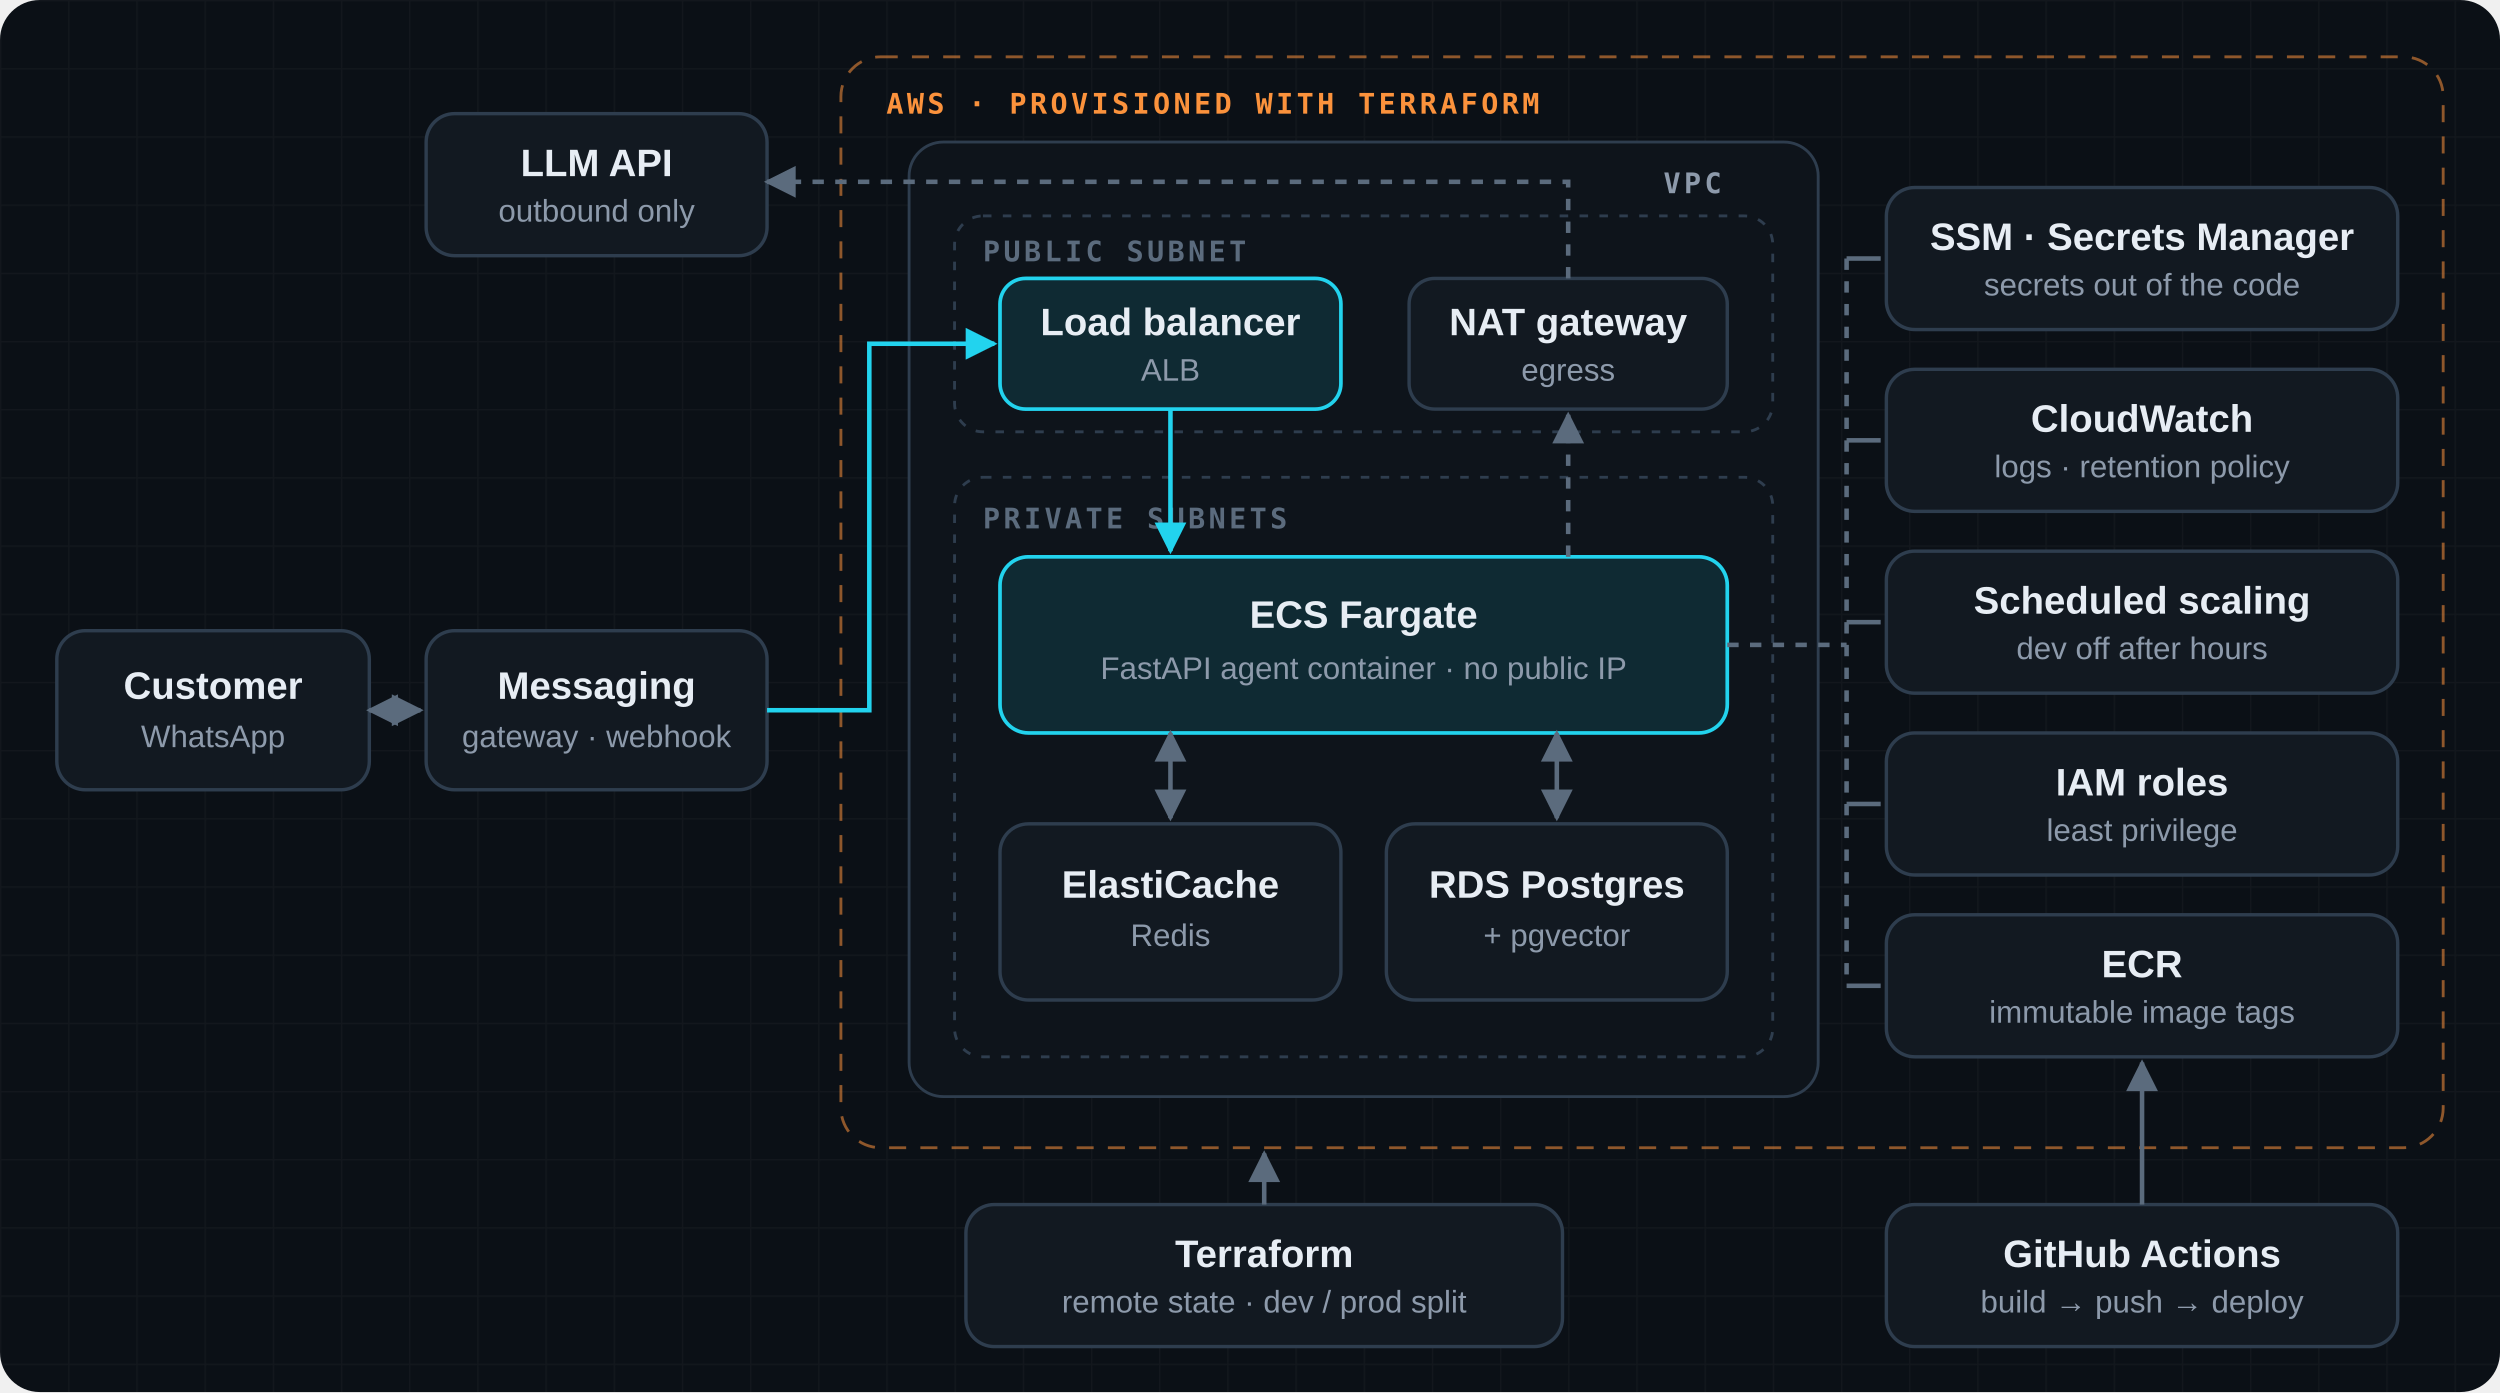
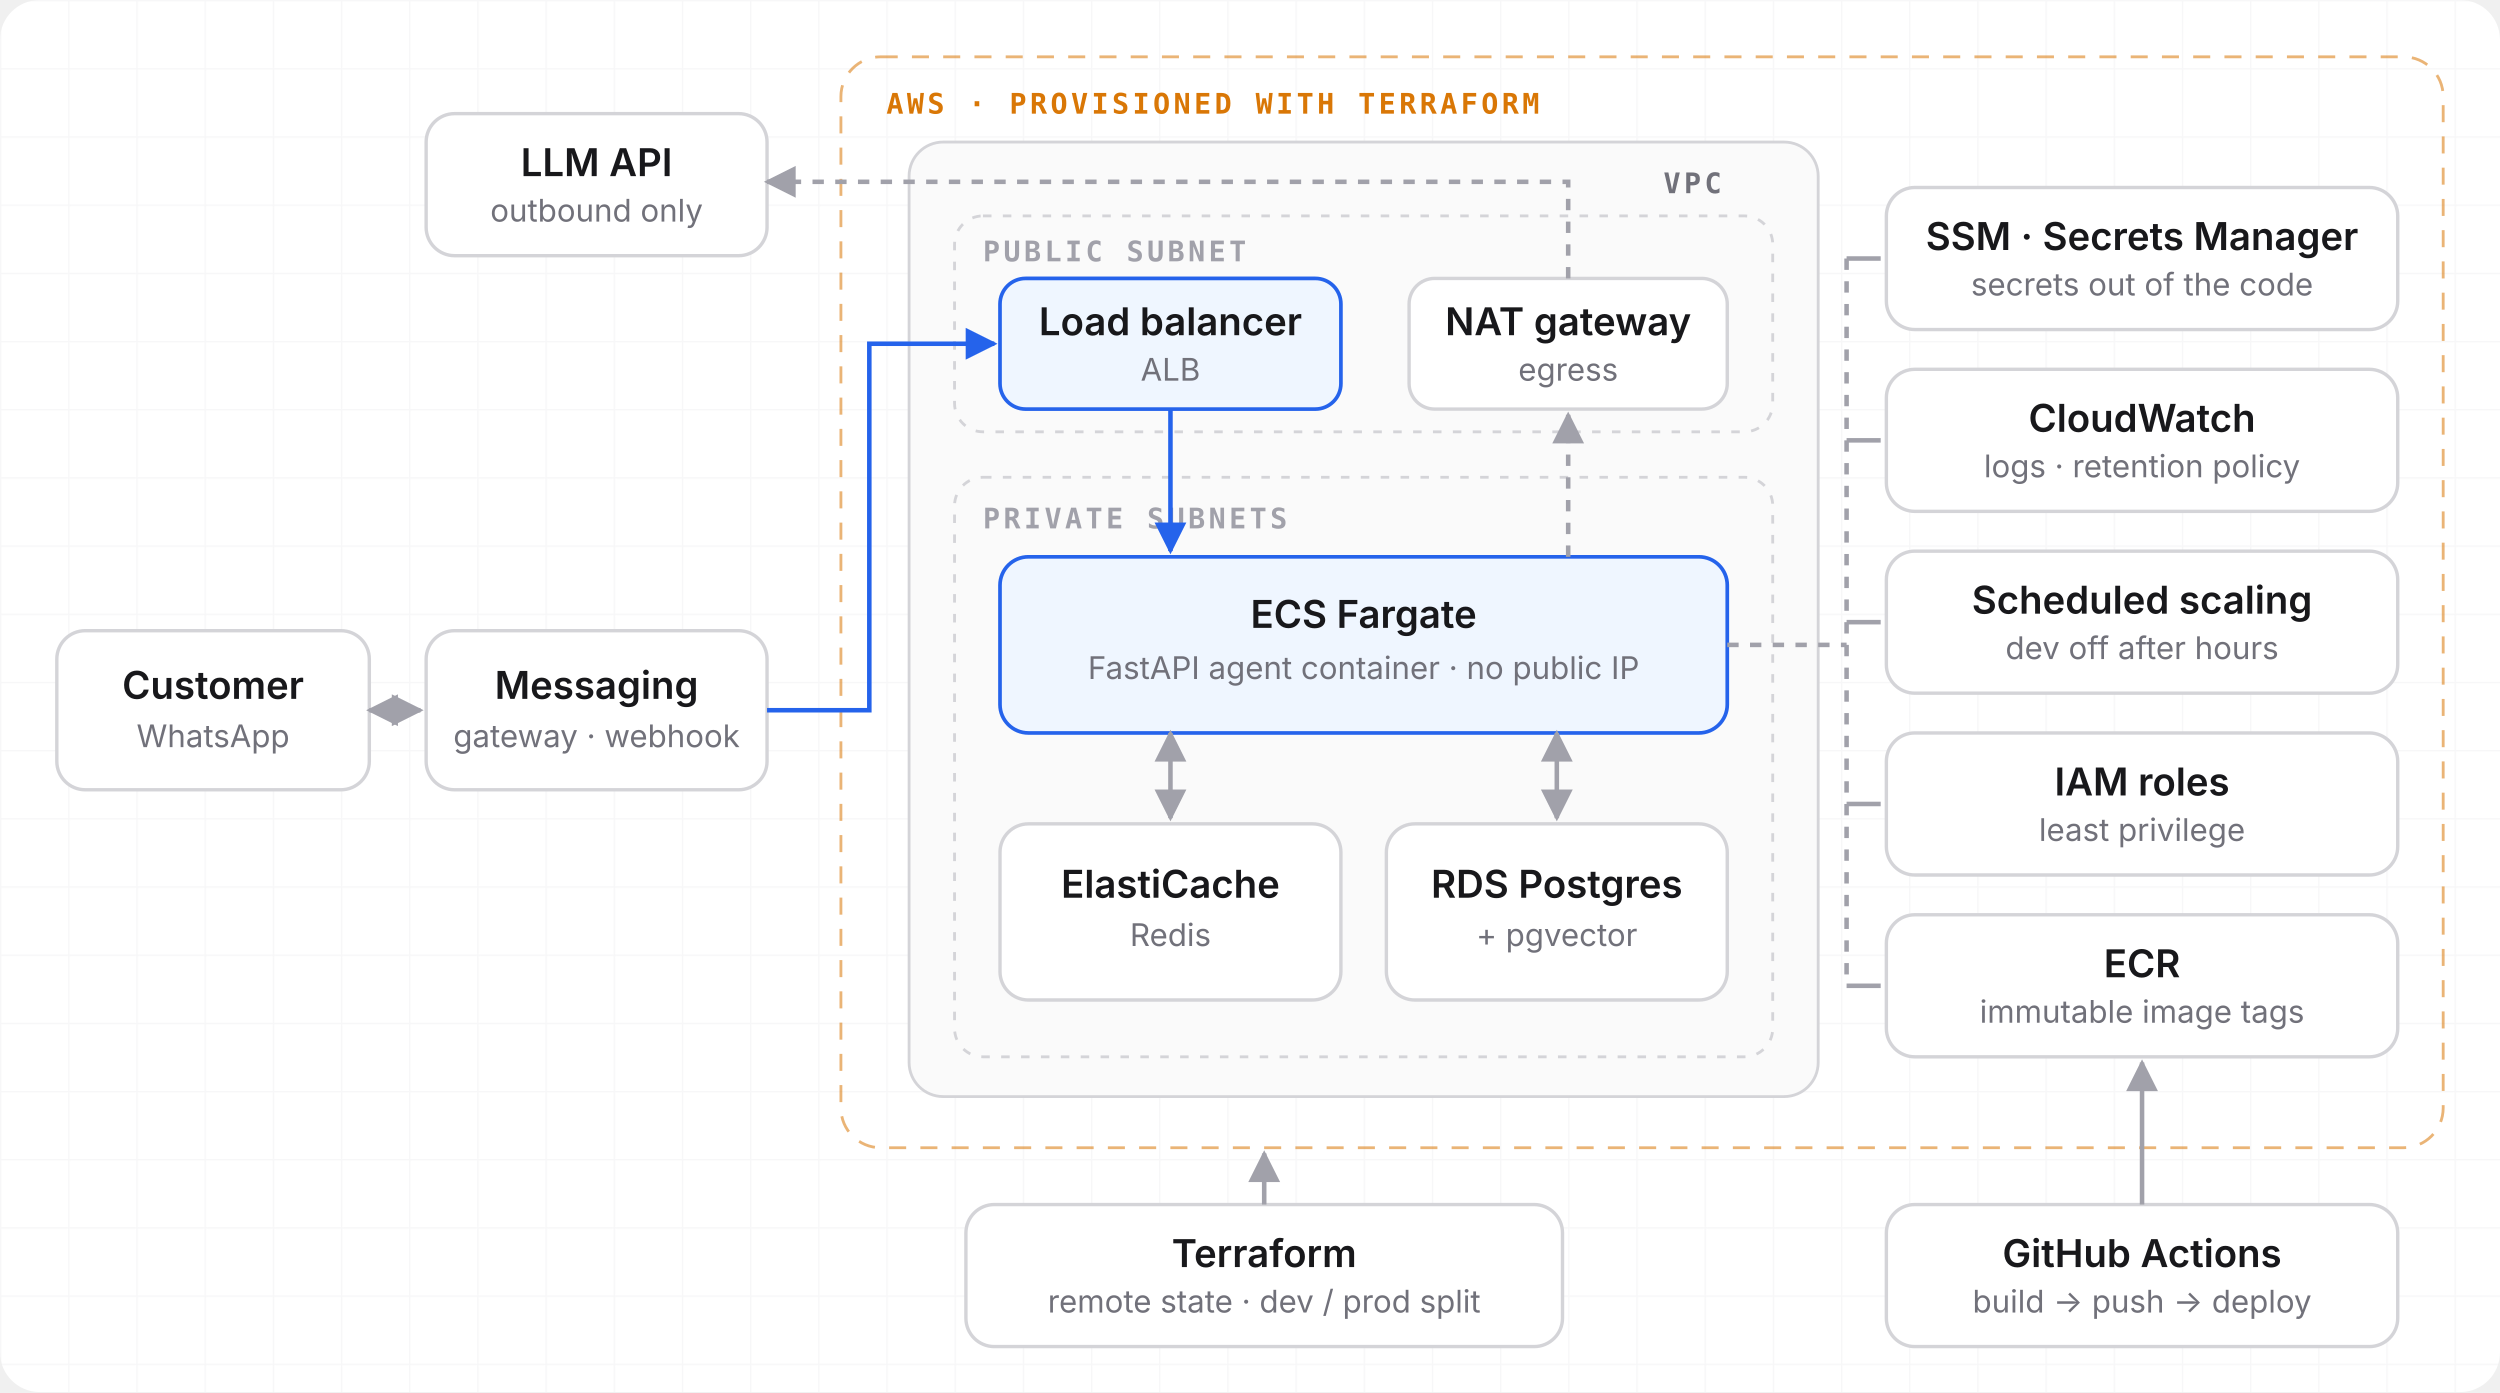
<svg xmlns="http://www.w3.org/2000/svg" viewBox="0 0 880 490" role="img" aria-labelledby="t d">
  <defs>
    <marker id="a" viewBox="0 0 10 10" refX="9" refY="5" markerWidth="7" markerHeight="7" orient="auto-start-reverse">
-       <path d="M0 0L10 5L0 10z" fill="#5b6b7d" />
+       <path d="M0 0L10 5L0 10z" fill="#a1a1aa" />
    </marker>
    <marker id="ac" viewBox="0 0 10 10" refX="9" refY="5" markerWidth="7" markerHeight="7" orient="auto-start-reverse">
-       <path d="M0 0L10 5L0 10z" fill="#22d3ee" />
+       <path d="M0 0L10 5L0 10z" fill="#2563eb" />
    </marker>
    <pattern id="g" width="24" height="24" patternUnits="userSpaceOnUse">
-       <path d="M24 0H0V24" fill="none" stroke="#ffffff" stroke-opacity=".035" />
+       <path d="M24 0H0V24" fill="none" stroke="#0f172a" stroke-opacity=".035" />
    </pattern>
    <style>
-       text{font-family:'Segoe UI',system-ui,Arial,sans-serif;fill:#e7edf4}
+       text{font-family:Inter,'Segoe UI',system-ui,Arial,sans-serif;fill:#18181b}
      .t{font-size:13.5px;font-weight:600}
-       .s{font-size:11px;fill:#8d9aab}
+       .s{font-size:11px;fill:#71717a}
      .m{font-family:Consolas,'JetBrains Mono',monospace;font-size:10px;letter-spacing:.12em;font-weight:600}
-       .n{fill:#121921;stroke:#2e3d4e;stroke-width:1.2}
-       .hi{fill:#0f2a33;stroke:#22d3ee;stroke-width:1.3}
-       .ln{stroke:#5b6b7d;stroke-width:1.6;fill:none}
+       .n{fill:#ffffff;stroke:#d4d4d8;stroke-width:1.2}
+       .hi{fill:#eff6ff;stroke:#2563eb;stroke-width:1.3}
+       .ln{stroke:#a1a1aa;stroke-width:1.6;fill:none}
    </style>
  </defs>
-   <rect width="880" height="490" rx="14" fill="#0b1016" />
+   <rect width="880" height="490" rx="14" fill="#ffffff" />
  <rect width="880" height="490" rx="14" fill="url(#g)" />
  <rect class="n" x="20" y="222" width="110" height="56" rx="10" />
  <text class="t" x="75" y="246" text-anchor="middle">Customer</text>
  <text class="s" x="75" y="263" text-anchor="middle">WhatsApp</text>
  <rect class="n" x="150" y="222" width="120" height="56" rx="10" />
  <text class="t" x="210" y="246" text-anchor="middle">Messaging</text>
  <text class="s" x="210" y="263" text-anchor="middle">gateway · webhook</text>
  <rect class="n" x="150" y="40" width="120" height="50" rx="10" />
  <text class="t" x="210" y="62" text-anchor="middle">LLM API</text>
  <text class="s" x="210" y="78" text-anchor="middle">outbound only</text>
  <path class="ln" d="M130 250H148" marker-start="url(#a)" marker-end="url(#a)" />
-   <rect x="296" y="20" width="564" height="384" rx="14" fill="none" stroke="#fb923c" stroke-opacity=".55" stroke-dasharray="6 5" />
-   <text class="m" x="312" y="40" style="fill:#fb923c">AWS · PROVISIONED WITH TERRAFORM</text>
-   <rect x="320" y="50" width="320" height="336" rx="12" fill="#0e141b" stroke="#2e3d4e" />
-   <text class="m" x="606" y="68" text-anchor="end" style="fill:#8d9aab">VPC</text>
-   <rect x="336" y="76" width="288" height="76" rx="10" fill="none" stroke="#2e3d4e" stroke-dasharray="3 4" />
-   <text class="m" x="346" y="92" style="fill:#5b6b7d">PUBLIC SUBNET</text>
+   <rect x="296" y="20" width="564" height="384" rx="14" fill="none" stroke="#d97706" stroke-opacity=".55" stroke-dasharray="6 5" />
+   <text class="m" x="312" y="40" style="fill:#d97706">AWS · PROVISIONED WITH TERRAFORM</text>
+   <rect x="320" y="50" width="320" height="336" rx="12" fill="#fafafa" stroke="#d4d4d8" />
+   <text class="m" x="606" y="68" text-anchor="end" style="fill:#71717a">VPC</text>
+   <rect x="336" y="76" width="288" height="76" rx="10" fill="none" stroke="#d4d4d8" stroke-dasharray="3 4" />
+   <text class="m" x="346" y="92" style="fill:#a1a1aa">PUBLIC SUBNET</text>
  <rect class="hi" x="352" y="98" width="120" height="46" rx="9" />
  <text class="t" x="412" y="118" text-anchor="middle">Load balancer</text>
  <text class="s" x="412" y="134" text-anchor="middle">ALB</text>
  <rect class="n" x="496" y="98" width="112" height="46" rx="9" />
  <text class="t" x="552" y="118" text-anchor="middle">NAT gateway</text>
  <text class="s" x="552" y="134" text-anchor="middle">egress</text>
-   <rect x="336" y="168" width="288" height="204" rx="10" fill="none" stroke="#2e3d4e" stroke-dasharray="3 4" />
-   <text class="m" x="346" y="186" style="fill:#5b6b7d">PRIVATE SUBNETS</text>
+   <rect x="336" y="168" width="288" height="204" rx="10" fill="none" stroke="#d4d4d8" stroke-dasharray="3 4" />
+   <text class="m" x="346" y="186" style="fill:#a1a1aa">PRIVATE SUBNETS</text>
  <rect class="hi" x="352" y="196" width="256" height="62" rx="10" />
  <text class="t" x="480" y="221" text-anchor="middle">ECS Fargate</text>
  <text class="s" x="480" y="239" text-anchor="middle">FastAPI agent container · no public IP</text>
  <rect class="n" x="352" y="290" width="120" height="62" rx="10" />
  <text class="t" x="412" y="316" text-anchor="middle">ElastiCache</text>
  <text class="s" x="412" y="333" text-anchor="middle">Redis</text>
  <rect class="n" x="488" y="290" width="120" height="62" rx="10" />
  <text class="t" x="548" y="316" text-anchor="middle">RDS Postgres</text>
  <text class="s" x="548" y="333" text-anchor="middle">+ pgvector</text>
-   <path d="M270 250H306V121H350" stroke="#22d3ee" stroke-width="1.6" fill="none" marker-end="url(#ac)" />
-   <path d="M412 144V194" stroke="#22d3ee" stroke-width="1.6" marker-end="url(#ac)" />
+   <path d="M270 250H306V121H350" stroke="#2563eb" stroke-width="1.6" fill="none" marker-end="url(#ac)" />
+   <path d="M412 144V194" stroke="#2563eb" stroke-width="1.6" marker-end="url(#ac)" />
  <path class="ln" d="M412 258V288" marker-start="url(#a)" marker-end="url(#a)" />
  <path class="ln" d="M548 258V288" marker-start="url(#a)" marker-end="url(#a)" />
  <path class="ln" d="M552 196V146" stroke-dasharray="4 4" marker-end="url(#a)" />
  <path class="ln" d="M552 98V64H270" stroke-dasharray="4 4" marker-end="url(#a)" />
  <rect class="n" x="664" y="66" width="180" height="50" rx="10" />
  <text class="t" x="754" y="88" text-anchor="middle">SSM · Secrets Manager</text>
  <text class="s" x="754" y="104" text-anchor="middle">secrets out of the code</text>
  <rect class="n" x="664" y="130" width="180" height="50" rx="10" />
  <text class="t" x="754" y="152" text-anchor="middle">CloudWatch</text>
  <text class="s" x="754" y="168" text-anchor="middle">logs · retention policy</text>
  <rect class="n" x="664" y="194" width="180" height="50" rx="10" />
  <text class="t" x="754" y="216" text-anchor="middle">Scheduled scaling</text>
  <text class="s" x="754" y="232" text-anchor="middle">dev off after hours</text>
  <rect class="n" x="664" y="258" width="180" height="50" rx="10" />
  <text class="t" x="754" y="280" text-anchor="middle">IAM roles</text>
  <text class="s" x="754" y="296" text-anchor="middle">least privilege</text>
  <rect class="n" x="664" y="322" width="180" height="50" rx="10" />
  <text class="t" x="754" y="344" text-anchor="middle">ECR</text>
  <text class="s" x="754" y="360" text-anchor="middle">immutable image tags</text>
  <path class="ln" d="M608 227H650" stroke-dasharray="4 4" />
  <path class="ln" d="M650 91V347" stroke-dasharray="4 4" />
  <path class="ln" d="M650 91H662M650 155H662M650 219H662M650 283H662M650 347H662" />
  <rect class="n" x="340" y="424" width="210" height="50" rx="10" />
  <text class="t" x="445" y="446" text-anchor="middle">Terraform</text>
  <text class="s" x="445" y="462" text-anchor="middle">remote state · dev / prod split</text>
  <path class="ln" d="M445 424V406" marker-end="url(#a)" />
  <rect class="n" x="664" y="424" width="180" height="50" rx="10" />
  <text class="t" x="754" y="446" text-anchor="middle">GitHub Actions</text>
  <text class="s" x="754" y="462" text-anchor="middle">build → push → deploy</text>
  <path class="ln" d="M754 424V374" marker-end="url(#a)" />
</svg>
